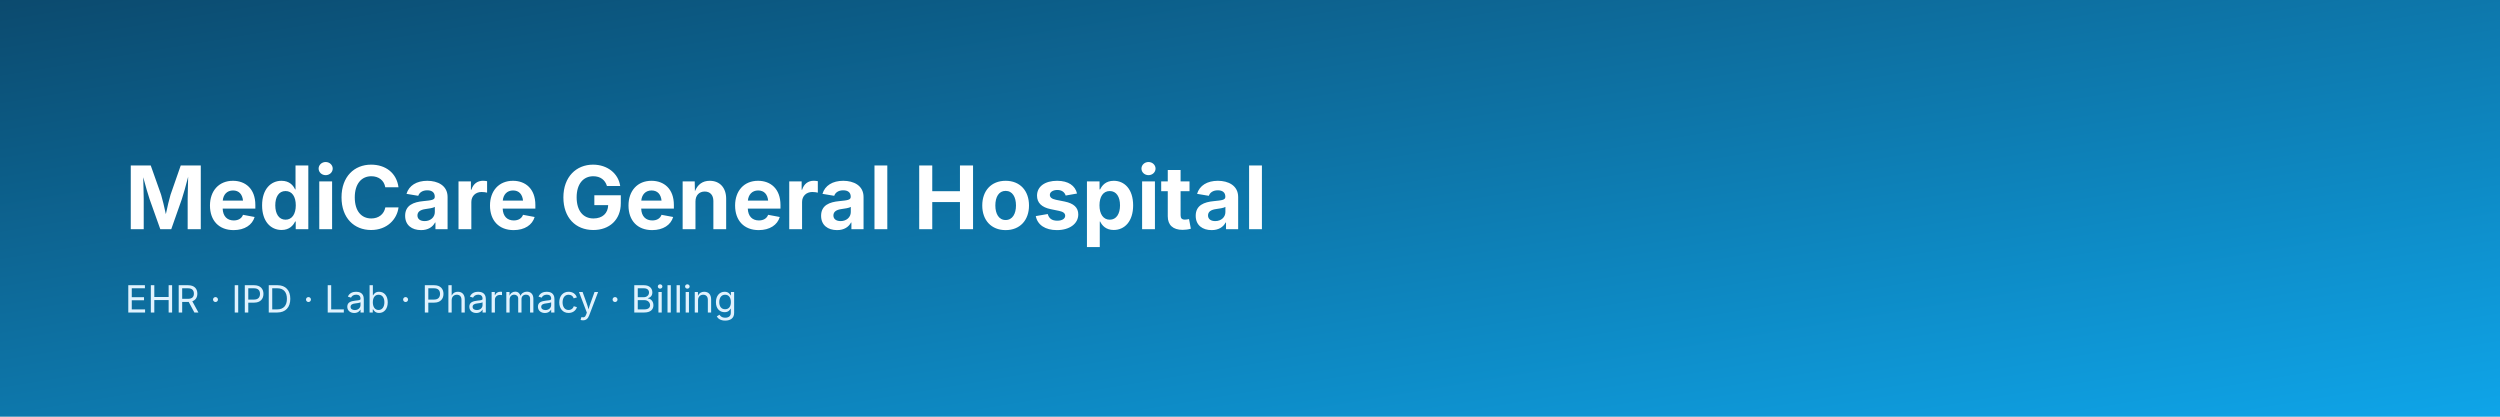
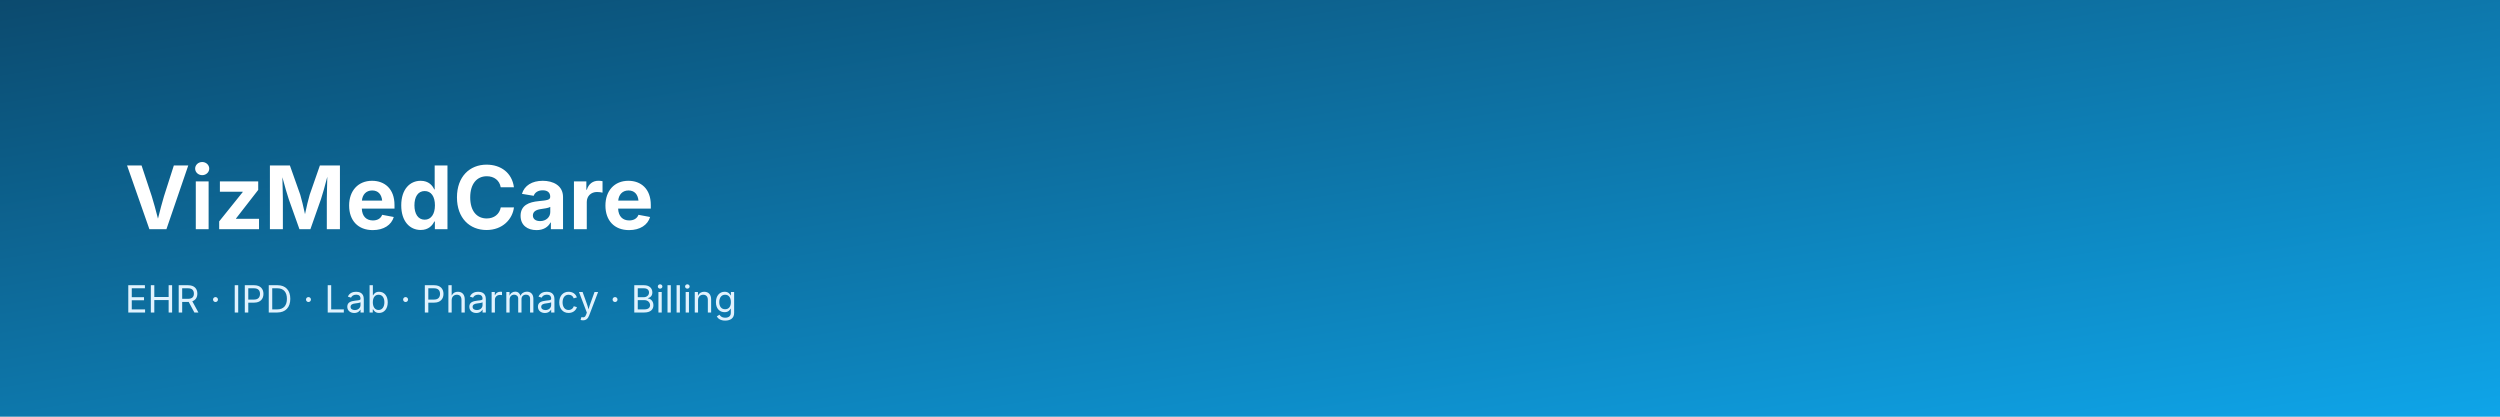
<svg xmlns="http://www.w3.org/2000/svg" viewBox="0 0 1200 200">
  <defs>
    <linearGradient id="g" x1="0" y1="0" x2="1" y2="1">
      <stop offset="0%" stop-color="#0c4a6e" />
      <stop offset="100%" stop-color="#0ea5e9" />
    </linearGradient>
  </defs>
  <rect width="1200" height="200" fill="url(#g)" />
-   <text x="60" y="110" font-family="Inter,Arial" font-size="42" fill="#fff" font-weight="700">MediCare General Hospital</text>
+   <text x="60" y="110" font-family="Inter,Arial" font-size="42" fill="#fff" font-weight="700">VizMedCare</text>
  <text x="60" y="150" font-family="Inter,Arial" font-size="18" fill="#e0f2fe">EHR · IPD · Lab · Pharmacy · Billing</text>
</svg>
